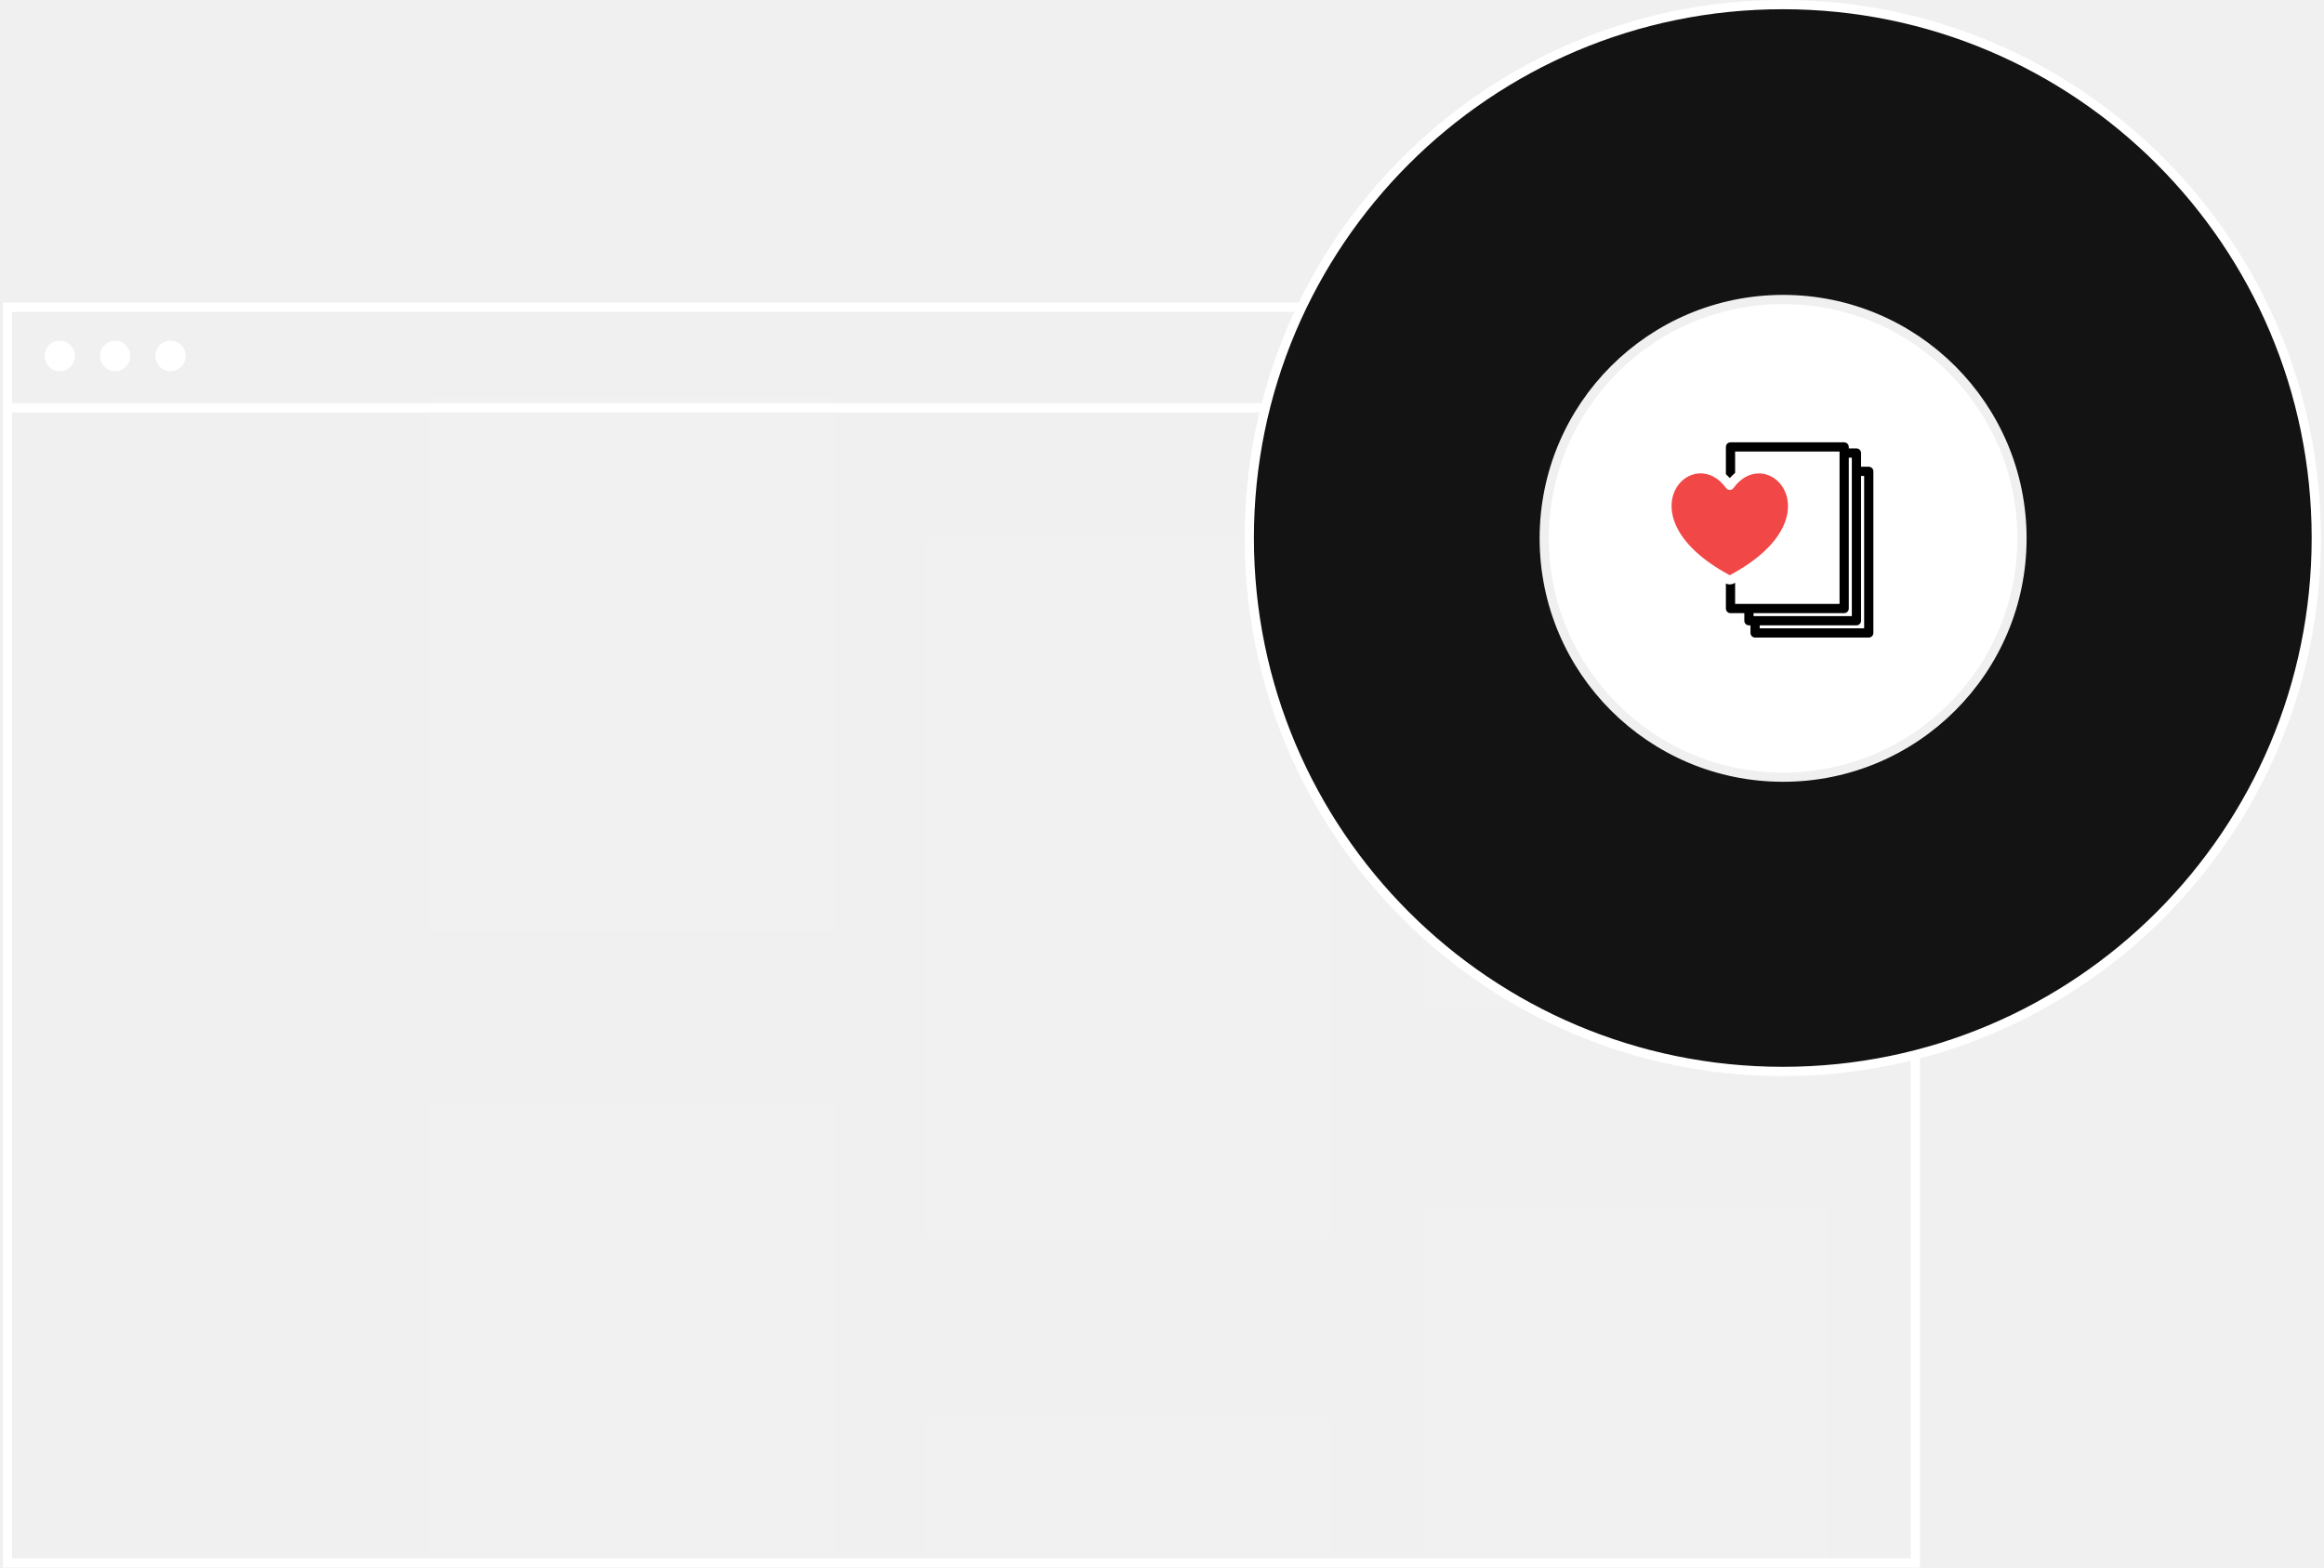
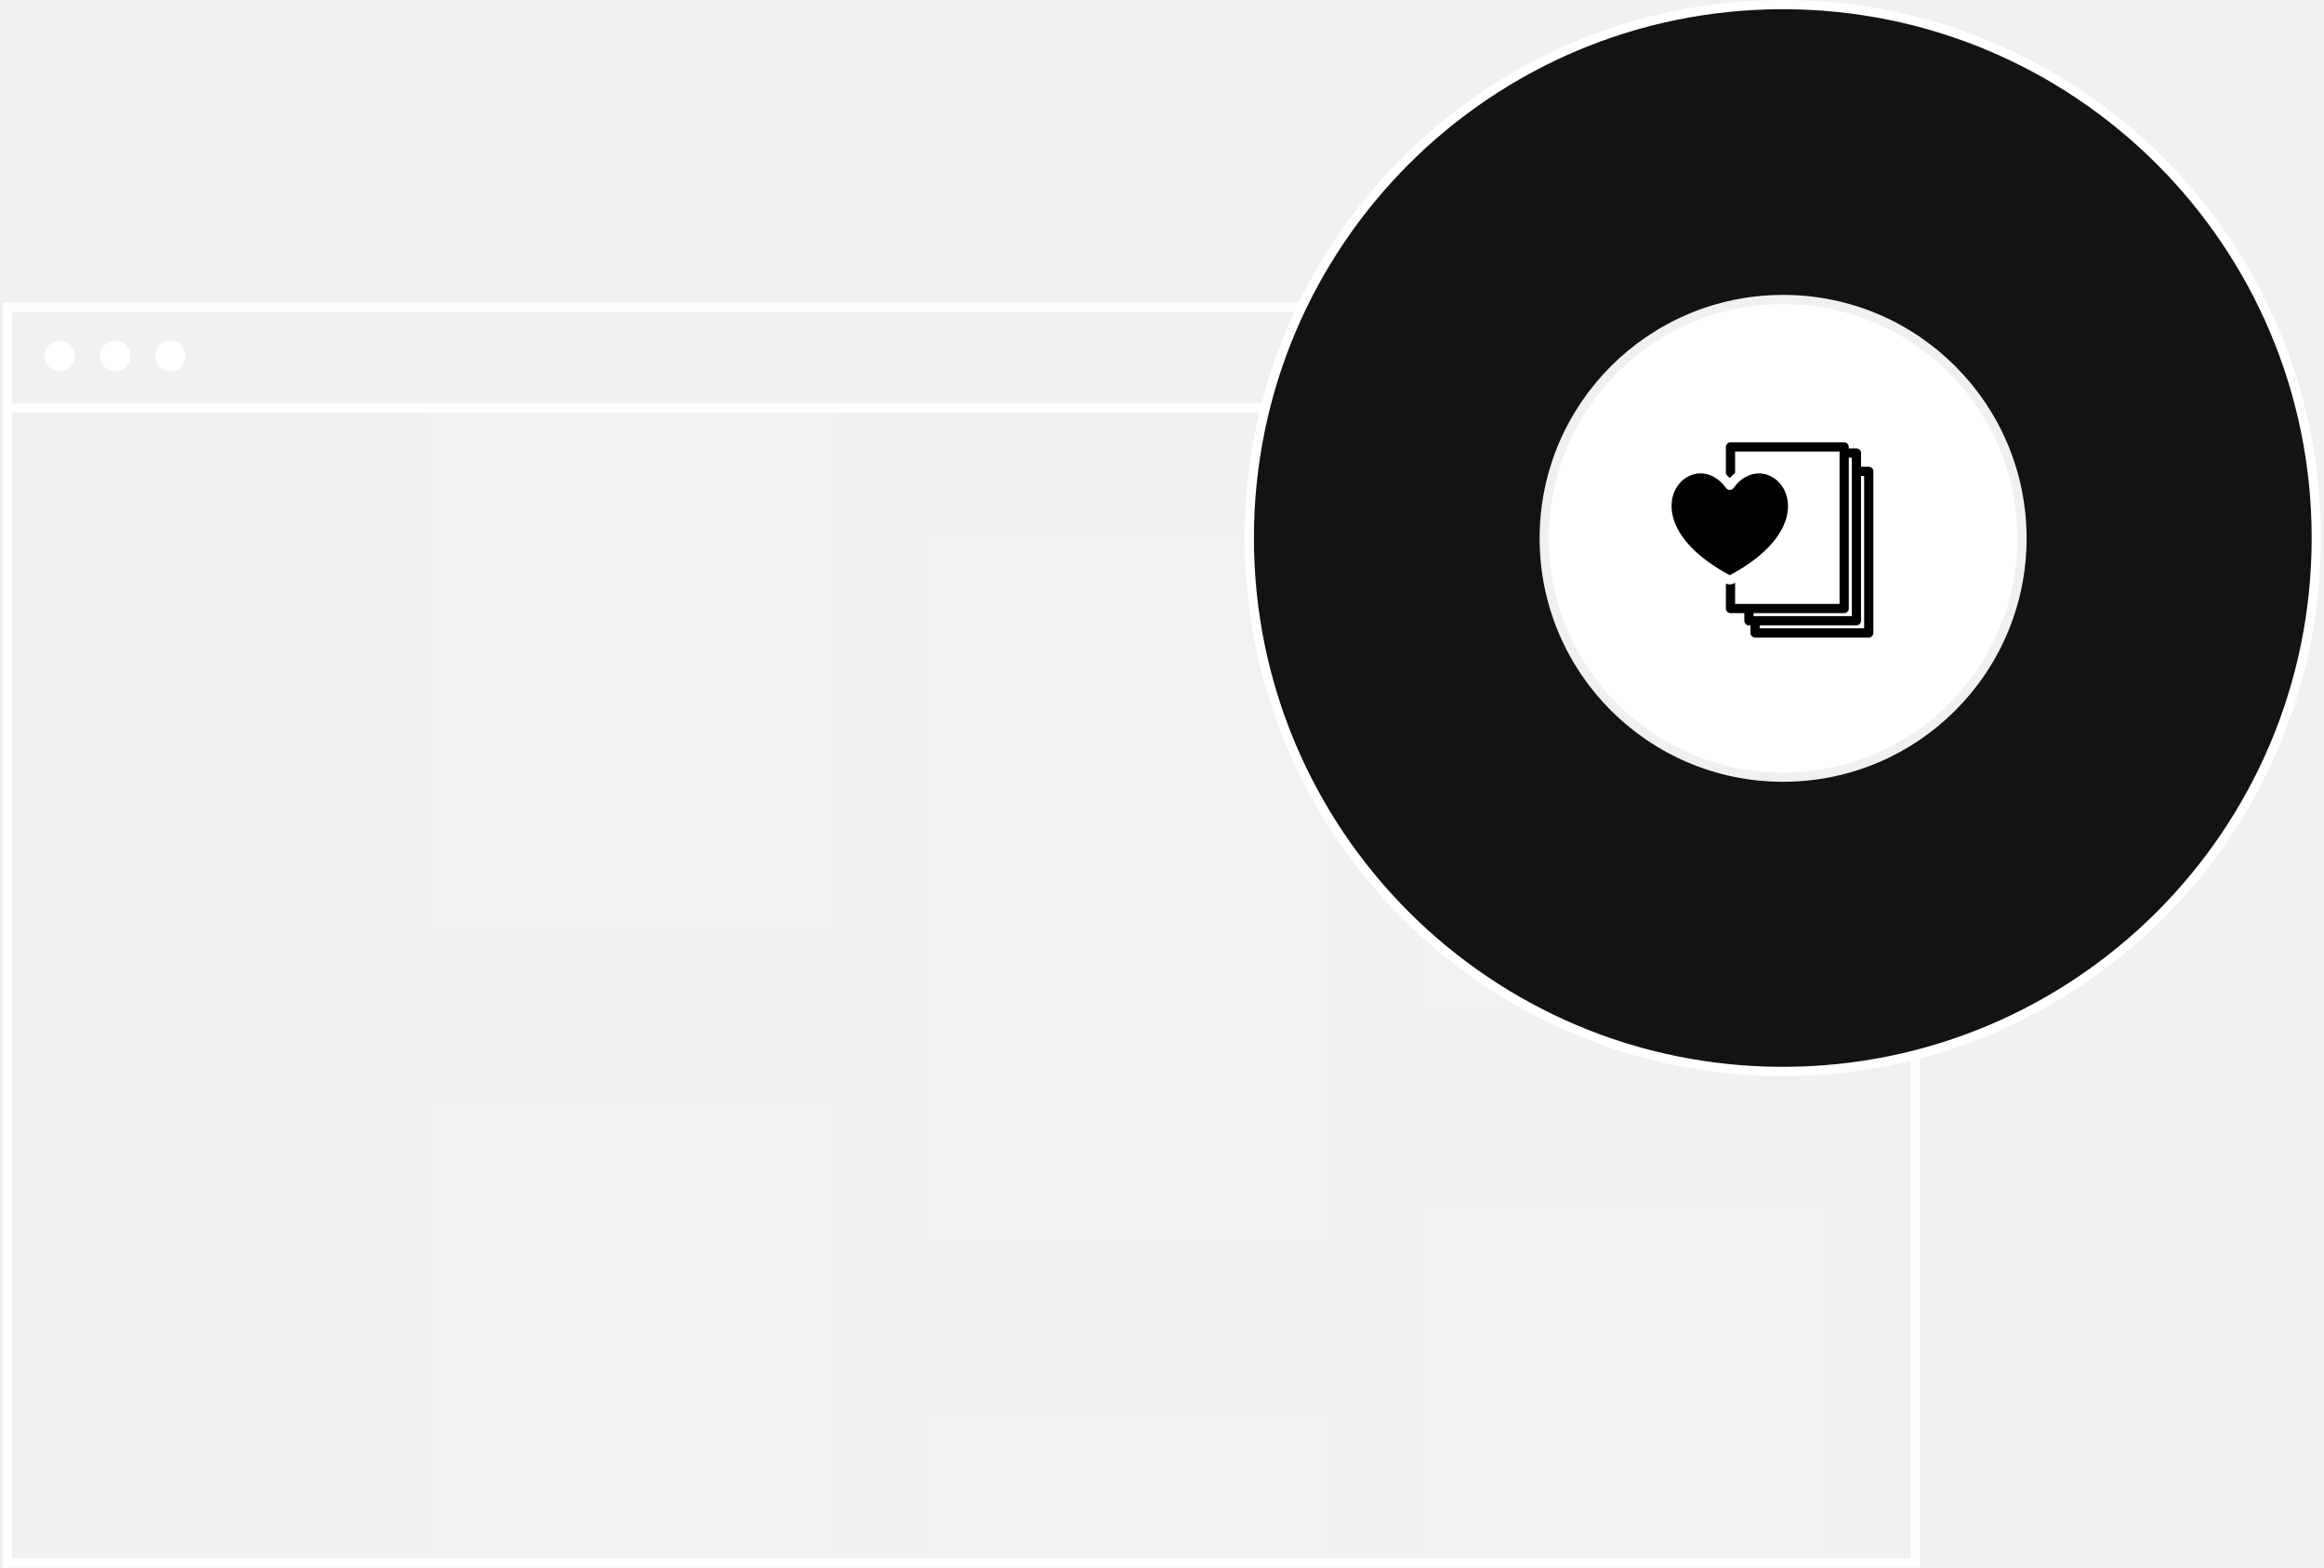
<svg xmlns="http://www.w3.org/2000/svg" width="252" height="170" viewBox="0 0 252 170" fill="none" preserveAspectRatio="xMidYMid meet">
  <line x1="1.155" y1="44.23" x2="208.184" y2="44.23" stroke="white" />
  <ellipse cx="6.482" cy="38.605" rx="1.637" ry="1.658" fill="white" />
  <ellipse cx="12.486" cy="38.605" rx="1.637" ry="1.658" fill="white" />
  <ellipse cx="18.49" cy="38.605" rx="1.637" ry="1.658" fill="white" />
  <rect x="0.813" y="33.322" width="206.871" height="136.178" stroke="white" />
  <rect x="46.6" y="43.046" width="43.762" height="57.939" fill="white" fill-opacity="0.1" />
  <rect x="100.461" y="58.383" width="43.762" height="75.831" fill="white" fill-opacity="0.1" />
  <rect x="100.461" y="153.811" width="43.762" height="15.337" fill="white" fill-opacity="0.1" />
  <rect x="154.323" y="66.903" width="43.762" height="42.602" fill="white" fill-opacity="0.1" />
  <rect x="154.323" y="130.806" width="43.762" height="38.342" fill="white" fill-opacity="0.1" />
  <rect x="46.6" y="119.73" width="43.762" height="49.418" fill="white" fill-opacity="0.1" />
  <circle cx="193.315" cy="58.348" r="57.848" fill="#131313" stroke="white" />
  <circle cx="193.349" cy="58.383" r="25.902" fill="white" stroke="#F0F0F0" />
  <rect x="190.311" y="51.117" width="12.325" height="17.525" fill="white" stroke="black" stroke-linejoin="round" />
  <rect x="189.643" y="49.132" width="11.659" height="18.187" fill="white" stroke="black" stroke-linejoin="round" />
  <rect x="187.645" y="48.47" width="12.325" height="17.525" fill="white" stroke="black" stroke-linejoin="round" />
-   <path d="M187.329 62.823C187.476 62.902 187.654 62.902 187.801 62.823C190.923 61.155 192.765 59.325 193.673 57.577C194.586 55.823 194.549 54.16 193.92 52.91C193.297 51.671 192.097 50.862 190.771 50.842C189.622 50.824 188.466 51.397 187.566 52.631C186.666 51.397 185.51 50.822 184.361 50.837C183.035 50.854 181.834 51.66 181.211 52.897C180.582 54.145 180.546 55.807 181.458 57.563C182.366 59.311 184.207 61.145 187.329 62.823Z" fill="#F24747" stroke="white" stroke-linecap="round" stroke-linejoin="round" />
+   <path d="M187.329 62.823C187.476 62.902 187.654 62.902 187.801 62.823C190.923 61.155 192.765 59.325 193.673 57.577C194.586 55.823 194.549 54.16 193.92 52.91C193.297 51.671 192.097 50.862 190.771 50.842C189.622 50.824 188.466 51.397 187.566 52.631C186.666 51.397 185.51 50.822 184.361 50.837C183.035 50.854 181.834 51.66 181.211 52.897C180.582 54.145 180.546 55.807 181.458 57.563C182.366 59.311 184.207 61.145 187.329 62.823Z" fill="#000" stroke="white" stroke-linecap="round" stroke-linejoin="round" class="AddedToSelection__heart" />
</svg>
